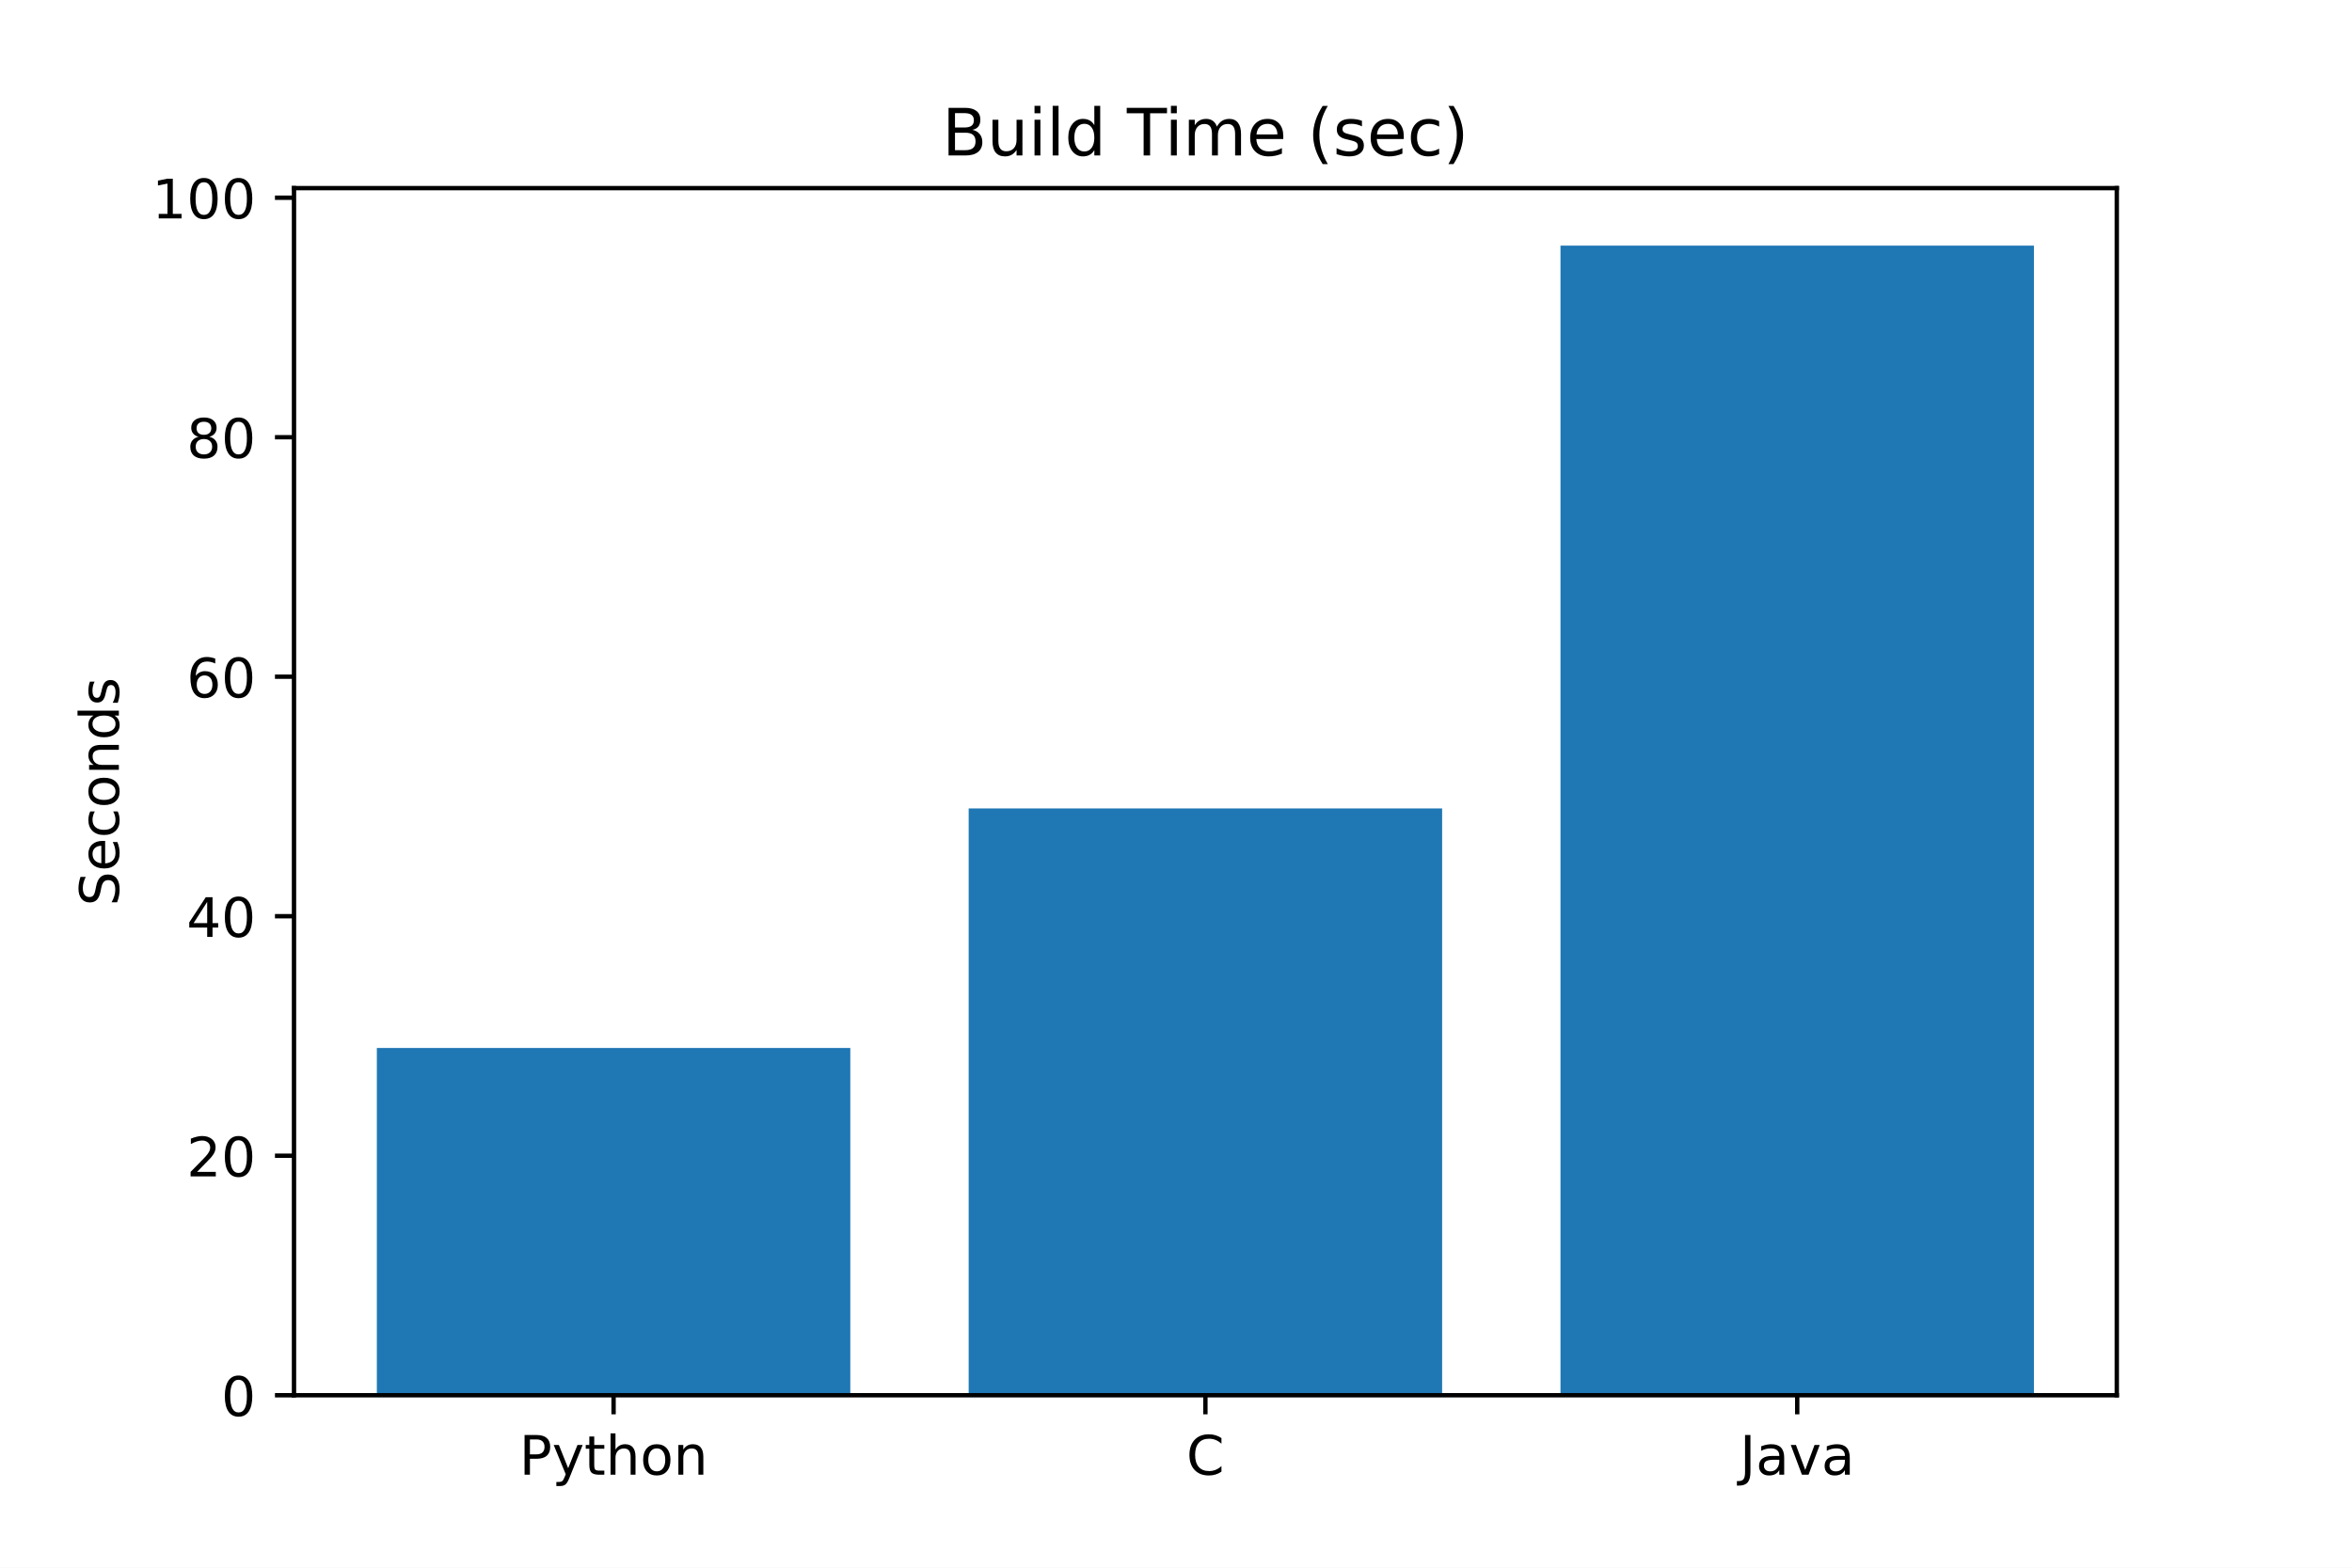
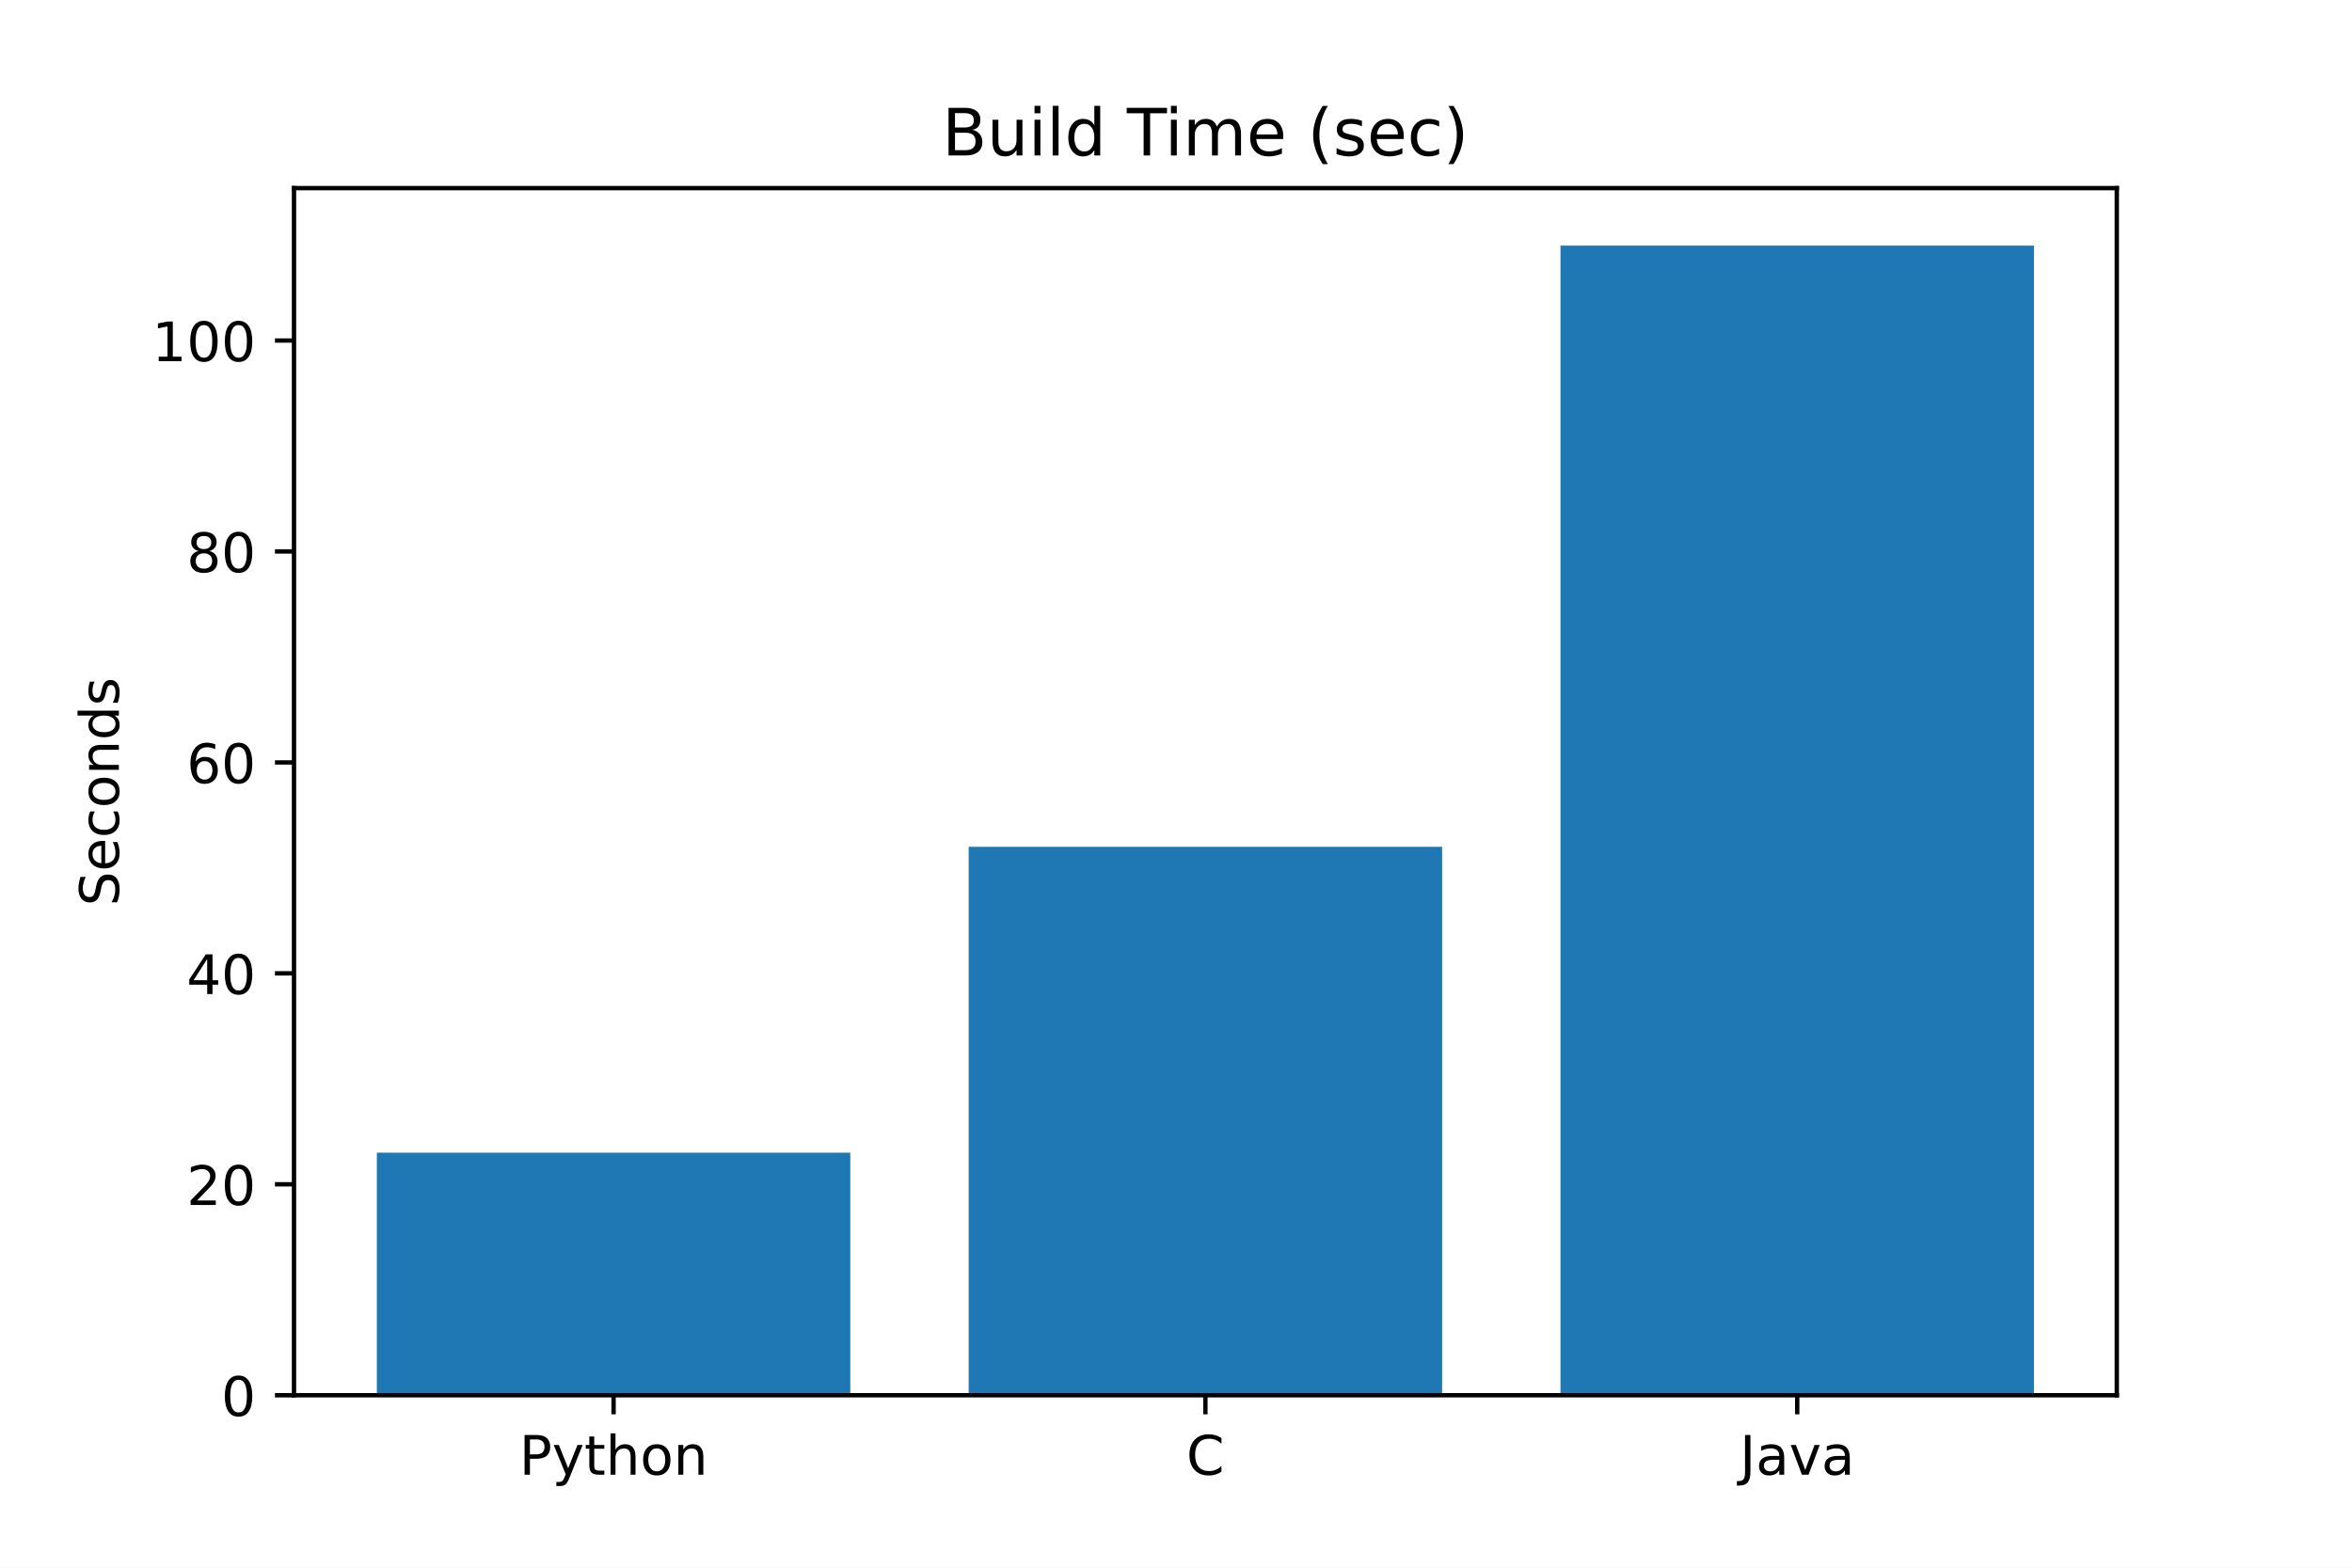
<svg xmlns="http://www.w3.org/2000/svg" xmlns:xlink="http://www.w3.org/1999/xlink" width="432pt" height="288pt" viewBox="0 0 432 288" version="1.1">
  <defs>
    <style type="text/css">*{stroke-linejoin: round; stroke-linecap: butt}</style>
  </defs>
  <g id="figure_1">
    <g id="patch_1">
      <path d="M 0 288  L 432 288  L 432 0  L 0 0  z " style="fill: #ffffff" />
    </g>
    <g id="axes_1">
      <g id="patch_2">
        <path d="M 54 256.32  L 388.8 256.32  L 388.8 34.56  L 54 34.56  z " style="fill: #ffffff" />
      </g>
      <g id="patch_3">
-         <path d="M 69.218 256.32  L 156.179 256.32  L 156.179 192.52  L 69.218 192.52  z " clip-path="url(#p5bb30f063b)" style="fill: #1f77b4" />
+         <path d="M 69.218 256.32  L 156.179 256.32  L 156.179 211.755  L 69.218 211.755  z " clip-path="url(#p83f73d3a63)" style="fill: #1f77b4" />
      </g>
      <g id="patch_4">
-         <path d="M 177.919 256.32  L 264.881 256.32  L 264.881 148.52  L 177.919 148.52  z " clip-path="url(#p5bb30f063b)" style="fill: #1f77b4" />
+         <path d="M 177.919 256.32  L 264.881 256.32  L 264.881 155.564  L 177.919 155.564  z " clip-path="url(#p83f73d3a63)" style="fill: #1f77b4" />
      </g>
      <g id="patch_5">
-         <path d="M 286.621 256.32  L 373.582 256.32  L 373.582 45.12  L 286.621 45.12  z " clip-path="url(#p5bb30f063b)" style="fill: #1f77b4" />
+         <path d="M 286.621 256.32  L 373.582 256.32  L 373.582 45.12  L 286.621 45.12  z " clip-path="url(#p83f73d3a63)" style="fill: #1f77b4" />
      </g>
      <g id="matplotlib.axis_1">
        <g id="xtick_1">
          <g id="line2d_1">
            <defs>
-               <path id="mcc81acb267" d="M 0 0  L 0 3.5  " style="stroke: #000000; stroke-width: 0.8" />
+               <path id="m0ae05f8f55" d="M 0 0  L 0 3.5  " style="stroke: #000000; stroke-width: 0.8" />
            </defs>
            <g>
-               <use xlink:href="#mcc81acb267" x="112.699" y="256.32" style="stroke: #000000; stroke-width: 0.8" />
+               <use xlink:href="#m0ae05f8f55" x="112.699" y="256.32" style="stroke: #000000; stroke-width: 0.8" />
            </g>
          </g>
          <g id="text_1">
            <g transform="translate(95.36745 270.9184) scale(0.1 -0.1)">
              <defs>
                <path id="DejaVuSans-50" d="M 1259 4147  L 1259 2394  L 2053 2394  Q 2494 2394 2734 2622  Q 2975 2850 2975 3272  Q 2975 3691 2734 3919  Q 2494 4147 2053 4147  L 1259 4147  z M 628 4666  L 2053 4666  Q 2838 4666 3239 4311  Q 3641 3956 3641 3272  Q 3641 2581 3239 2228  Q 2838 1875 2053 1875  L 1259 1875  L 1259 0  L 628 0  L 628 4666  z " transform="scale(0.015625)" />
                <path id="DejaVuSans-79" d="M 2059 -325  Q 1816 -950 1584 -1140  Q 1353 -1331 966 -1331  L 506 -1331  L 506 -850  L 844 -850  Q 1081 -850 1212 -737  Q 1344 -625 1503 -206  L 1606 56  L 191 3500  L 800 3500  L 1894 763  L 2988 3500  L 3597 3500  L 2059 -325  z " transform="scale(0.015625)" />
                <path id="DejaVuSans-74" d="M 1172 4494  L 1172 3500  L 2356 3500  L 2356 3053  L 1172 3053  L 1172 1153  Q 1172 725 1289 603  Q 1406 481 1766 481  L 2356 481  L 2356 0  L 1766 0  Q 1100 0 847 248  Q 594 497 594 1153  L 594 3053  L 172 3053  L 172 3500  L 594 3500  L 594 4494  L 1172 4494  z " transform="scale(0.015625)" />
                <path id="DejaVuSans-68" d="M 3513 2113  L 3513 0  L 2938 0  L 2938 2094  Q 2938 2591 2744 2837  Q 2550 3084 2163 3084  Q 1697 3084 1428 2787  Q 1159 2491 1159 1978  L 1159 0  L 581 0  L 581 4863  L 1159 4863  L 1159 2956  Q 1366 3272 1645 3428  Q 1925 3584 2291 3584  Q 2894 3584 3203 3211  Q 3513 2838 3513 2113  z " transform="scale(0.015625)" />
                <path id="DejaVuSans-6f" d="M 1959 3097  Q 1497 3097 1228 2736  Q 959 2375 959 1747  Q 959 1119 1226 758  Q 1494 397 1959 397  Q 2419 397 2687 759  Q 2956 1122 2956 1747  Q 2956 2369 2687 2733  Q 2419 3097 1959 3097  z M 1959 3584  Q 2709 3584 3137 3096  Q 3566 2609 3566 1747  Q 3566 888 3137 398  Q 2709 -91 1959 -91  Q 1206 -91 779 398  Q 353 888 353 1747  Q 353 2609 779 3096  Q 1206 3584 1959 3584  z " transform="scale(0.015625)" />
                <path id="DejaVuSans-6e" d="M 3513 2113  L 3513 0  L 2938 0  L 2938 2094  Q 2938 2591 2744 2837  Q 2550 3084 2163 3084  Q 1697 3084 1428 2787  Q 1159 2491 1159 1978  L 1159 0  L 581 0  L 581 3500  L 1159 3500  L 1159 2956  Q 1366 3272 1645 3428  Q 1925 3584 2291 3584  Q 2894 3584 3203 3211  Q 3513 2838 3513 2113  z " transform="scale(0.015625)" />
              </defs>
              <use xlink:href="#DejaVuSans-50" />
              <use xlink:href="#DejaVuSans-79" transform="translate(60.30273 0)" />
              <use xlink:href="#DejaVuSans-74" transform="translate(119.4824 0)" />
              <use xlink:href="#DejaVuSans-68" transform="translate(158.6914 0)" />
              <use xlink:href="#DejaVuSans-6f" transform="translate(222.0703 0)" />
              <use xlink:href="#DejaVuSans-6e" transform="translate(283.252 0)" />
            </g>
          </g>
        </g>
        <g id="xtick_2">
          <g id="line2d_2">
            <g>
-               <use xlink:href="#mcc81acb267" x="221.4" y="256.32" style="stroke: #000000; stroke-width: 0.8" />
+               <use xlink:href="#m0ae05f8f55" x="221.4" y="256.32" style="stroke: #000000; stroke-width: 0.8" />
            </g>
          </g>
          <g id="text_2">
            <g transform="translate(217.9086 270.9184) scale(0.1 -0.1)">
              <defs>
                <path id="DejaVuSans-43" d="M 4122 4306  L 4122 3641  Q 3803 3938 3442 4084  Q 3081 4231 2675 4231  Q 1875 4231 1450 3742  Q 1025 3253 1025 2328  Q 1025 1406 1450 917  Q 1875 428 2675 428  Q 3081 428 3442 575  Q 3803 722 4122 1019  L 4122 359  Q 3791 134 3420 21  Q 3050 -91 2638 -91  Q 1578 -91 968 557  Q 359 1206 359 2328  Q 359 3453 968 4101  Q 1578 4750 2638 4750  Q 3056 4750 3426 4639  Q 3797 4528 4122 4306  z " transform="scale(0.015625)" />
              </defs>
              <use xlink:href="#DejaVuSans-43" />
            </g>
          </g>
        </g>
        <g id="xtick_3">
          <g id="line2d_3">
            <g>
-               <use xlink:href="#mcc81acb267" x="330.101" y="256.32" style="stroke: #000000; stroke-width: 0.8" />
+               <use xlink:href="#m0ae05f8f55" x="330.101" y="256.32" style="stroke: #000000; stroke-width: 0.8" />
            </g>
          </g>
          <g id="text_3">
            <g transform="translate(319.5388 270.9184) scale(0.1 -0.1)">
              <defs>
                <path id="DejaVuSans-4a" d="M 628 4666  L 1259 4666  L 1259 325  Q 1259 -519 939 -900  Q 619 -1281 -91 -1281  L -331 -1281  L -331 -750  L -134 -750  Q 284 -750 456 -515  Q 628 -281 628 325  L 628 4666  z " transform="scale(0.015625)" />
                <path id="DejaVuSans-61" d="M 2194 1759  Q 1497 1759 1228 1600  Q 959 1441 959 1056  Q 959 750 1161 570  Q 1363 391 1709 391  Q 2188 391 2477 730  Q 2766 1069 2766 1631  L 2766 1759  L 2194 1759  z M 3341 1997  L 3341 0  L 2766 0  L 2766 531  Q 2569 213 2275 61  Q 1981 -91 1556 -91  Q 1019 -91 701 211  Q 384 513 384 1019  Q 384 1609 779 1909  Q 1175 2209 1959 2209  L 2766 2209  L 2766 2266  Q 2766 2663 2505 2880  Q 2244 3097 1772 3097  Q 1472 3097 1187 3025  Q 903 2953 641 2809  L 641 3341  Q 956 3463 1253 3523  Q 1550 3584 1831 3584  Q 2591 3584 2966 3190  Q 3341 2797 3341 1997  z " transform="scale(0.015625)" />
                <path id="DejaVuSans-76" d="M 191 3500  L 800 3500  L 1894 563  L 2988 3500  L 3597 3500  L 2284 0  L 1503 0  L 191 3500  z " transform="scale(0.015625)" />
              </defs>
              <use xlink:href="#DejaVuSans-4a" />
              <use xlink:href="#DejaVuSans-61" transform="translate(29.49219 0)" />
              <use xlink:href="#DejaVuSans-76" transform="translate(90.77148 0)" />
              <use xlink:href="#DejaVuSans-61" transform="translate(149.9512 0)" />
            </g>
          </g>
        </g>
      </g>
      <g id="matplotlib.axis_2">
        <g id="ytick_1">
          <g id="line2d_4">
            <defs>
-               <path id="m1a7e3a4748" d="M 0 0  L -3.5 0  " style="stroke: #000000; stroke-width: 0.8" />
+               <path id="m4ca76ef0b7" d="M 0 0  L -3.5 0  " style="stroke: #000000; stroke-width: 0.8" />
            </defs>
            <g>
-               <use xlink:href="#m1a7e3a4748" x="54" y="256.32" style="stroke: #000000; stroke-width: 0.8" />
+               <use xlink:href="#m4ca76ef0b7" x="54" y="256.32" style="stroke: #000000; stroke-width: 0.8" />
            </g>
          </g>
          <g id="text_4">
            <g transform="translate(40.6375 260.1192) scale(0.1 -0.1)">
              <defs>
                <path id="DejaVuSans-30" d="M 2034 4250  Q 1547 4250 1301 3770  Q 1056 3291 1056 2328  Q 1056 1369 1301 889  Q 1547 409 2034 409  Q 2525 409 2770 889  Q 3016 1369 3016 2328  Q 3016 3291 2770 3770  Q 2525 4250 2034 4250  z M 2034 4750  Q 2819 4750 3233 4129  Q 3647 3509 3647 2328  Q 3647 1150 3233 529  Q 2819 -91 2034 -91  Q 1250 -91 836 529  Q 422 1150 422 2328  Q 422 3509 836 4129  Q 1250 4750 2034 4750  z " transform="scale(0.015625)" />
              </defs>
              <use xlink:href="#DejaVuSans-30" />
            </g>
          </g>
        </g>
        <g id="ytick_2">
          <g id="line2d_5">
            <g>
-               <use xlink:href="#m1a7e3a4748" x="54" y="212.32" style="stroke: #000000; stroke-width: 0.8" />
+               <use xlink:href="#m4ca76ef0b7" x="54" y="217.568" style="stroke: #000000; stroke-width: 0.8" />
            </g>
          </g>
          <g id="text_5">
-             <g transform="translate(34.275 216.1192) scale(0.1 -0.1)">
+             <g transform="translate(34.275 221.3669) scale(0.1 -0.1)">
              <defs>
                <path id="DejaVuSans-32" d="M 1228 531  L 3431 531  L 3431 0  L 469 0  L 469 531  Q 828 903 1448 1529  Q 2069 2156 2228 2338  Q 2531 2678 2651 2914  Q 2772 3150 2772 3378  Q 2772 3750 2511 3984  Q 2250 4219 1831 4219  Q 1534 4219 1204 4116  Q 875 4013 500 3803  L 500 4441  Q 881 4594 1212 4672  Q 1544 4750 1819 4750  Q 2544 4750 2975 4387  Q 3406 4025 3406 3419  Q 3406 3131 3298 2873  Q 3191 2616 2906 2266  Q 2828 2175 2409 1742  Q 1991 1309 1228 531  z " transform="scale(0.015625)" />
              </defs>
              <use xlink:href="#DejaVuSans-32" />
              <use xlink:href="#DejaVuSans-30" transform="translate(63.62305 0)" />
            </g>
          </g>
        </g>
        <g id="ytick_3">
          <g id="line2d_6">
            <g>
-               <use xlink:href="#m1a7e3a4748" x="54" y="168.32" style="stroke: #000000; stroke-width: 0.8" />
+               <use xlink:href="#m4ca76ef0b7" x="54" y="178.815" style="stroke: #000000; stroke-width: 0.8" />
            </g>
          </g>
          <g id="text_6">
-             <g transform="translate(34.275 172.1192) scale(0.1 -0.1)">
+             <g transform="translate(34.275 182.6146) scale(0.1 -0.1)">
              <defs>
                <path id="DejaVuSans-34" d="M 2419 4116  L 825 1625  L 2419 1625  L 2419 4116  z M 2253 4666  L 3047 4666  L 3047 1625  L 3713 1625  L 3713 1100  L 3047 1100  L 3047 0  L 2419 0  L 2419 1100  L 313 1100  L 313 1709  L 2253 4666  z " transform="scale(0.015625)" />
              </defs>
              <use xlink:href="#DejaVuSans-34" />
              <use xlink:href="#DejaVuSans-30" transform="translate(63.62305 0)" />
            </g>
          </g>
        </g>
        <g id="ytick_4">
          <g id="line2d_7">
            <g>
-               <use xlink:href="#m1a7e3a4748" x="54" y="124.32" style="stroke: #000000; stroke-width: 0.8" />
+               <use xlink:href="#m4ca76ef0b7" x="54" y="140.063" style="stroke: #000000; stroke-width: 0.8" />
            </g>
          </g>
          <g id="text_7">
-             <g transform="translate(34.275 128.1192) scale(0.1 -0.1)">
+             <g transform="translate(34.275 143.8623) scale(0.1 -0.1)">
              <defs>
                <path id="DejaVuSans-36" d="M 2113 2584  Q 1688 2584 1439 2293  Q 1191 2003 1191 1497  Q 1191 994 1439 701  Q 1688 409 2113 409  Q 2538 409 2786 701  Q 3034 994 3034 1497  Q 3034 2003 2786 2293  Q 2538 2584 2113 2584  z M 3366 4563  L 3366 3988  Q 3128 4100 2886 4159  Q 2644 4219 2406 4219  Q 1781 4219 1451 3797  Q 1122 3375 1075 2522  Q 1259 2794 1537 2939  Q 1816 3084 2150 3084  Q 2853 3084 3261 2657  Q 3669 2231 3669 1497  Q 3669 778 3244 343  Q 2819 -91 2113 -91  Q 1303 -91 875 529  Q 447 1150 447 2328  Q 447 3434 972 4092  Q 1497 4750 2381 4750  Q 2619 4750 2861 4703  Q 3103 4656 3366 4563  z " transform="scale(0.015625)" />
              </defs>
              <use xlink:href="#DejaVuSans-36" />
              <use xlink:href="#DejaVuSans-30" transform="translate(63.62305 0)" />
            </g>
          </g>
        </g>
        <g id="ytick_5">
          <g id="line2d_8">
            <g>
-               <use xlink:href="#m1a7e3a4748" x="54" y="80.32" style="stroke: #000000; stroke-width: 0.8" />
+               <use xlink:href="#m4ca76ef0b7" x="54" y="101.311" style="stroke: #000000; stroke-width: 0.8" />
            </g>
          </g>
          <g id="text_8">
-             <g transform="translate(34.275 84.11922) scale(0.1 -0.1)">
+             <g transform="translate(34.275 105.11) scale(0.1 -0.1)">
              <defs>
                <path id="DejaVuSans-38" d="M 2034 2216  Q 1584 2216 1326 1975  Q 1069 1734 1069 1313  Q 1069 891 1326 650  Q 1584 409 2034 409  Q 2484 409 2743 651  Q 3003 894 3003 1313  Q 3003 1734 2745 1975  Q 2488 2216 2034 2216  z M 1403 2484  Q 997 2584 770 2862  Q 544 3141 544 3541  Q 544 4100 942 4425  Q 1341 4750 2034 4750  Q 2731 4750 3128 4425  Q 3525 4100 3525 3541  Q 3525 3141 3298 2862  Q 3072 2584 2669 2484  Q 3125 2378 3379 2068  Q 3634 1759 3634 1313  Q 3634 634 3220 271  Q 2806 -91 2034 -91  Q 1263 -91 848 271  Q 434 634 434 1313  Q 434 1759 690 2068  Q 947 2378 1403 2484  z M 1172 3481  Q 1172 3119 1398 2916  Q 1625 2713 2034 2713  Q 2441 2713 2670 2916  Q 2900 3119 2900 3481  Q 2900 3844 2670 4047  Q 2441 4250 2034 4250  Q 1625 4250 1398 4047  Q 1172 3844 1172 3481  z " transform="scale(0.015625)" />
              </defs>
              <use xlink:href="#DejaVuSans-38" />
              <use xlink:href="#DejaVuSans-30" transform="translate(63.62305 0)" />
            </g>
          </g>
        </g>
        <g id="ytick_6">
          <g id="line2d_9">
            <g>
-               <use xlink:href="#m1a7e3a4748" x="54" y="36.32" style="stroke: #000000; stroke-width: 0.8" />
+               <use xlink:href="#m4ca76ef0b7" x="54" y="62.559" style="stroke: #000000; stroke-width: 0.8" />
            </g>
          </g>
          <g id="text_9">
-             <g transform="translate(27.9125 40.11922) scale(0.1 -0.1)">
+             <g transform="translate(27.9125 66.35775) scale(0.1 -0.1)">
              <defs>
                <path id="DejaVuSans-31" d="M 794 531  L 1825 531  L 1825 4091  L 703 3866  L 703 4441  L 1819 4666  L 2450 4666  L 2450 531  L 3481 531  L 3481 0  L 794 0  L 794 531  z " transform="scale(0.015625)" />
              </defs>
              <use xlink:href="#DejaVuSans-31" />
              <use xlink:href="#DejaVuSans-30" transform="translate(63.62305 0)" />
              <use xlink:href="#DejaVuSans-30" transform="translate(127.2461 0)" />
            </g>
          </g>
        </g>
        <g id="text_10">
          <g transform="translate(21.83281 166.447) rotate(-90) scale(0.1 -0.1)">
            <defs>
              <path id="DejaVuSans-53" d="M 3425 4513  L 3425 3897  Q 3066 4069 2747 4153  Q 2428 4238 2131 4238  Q 1616 4238 1336 4038  Q 1056 3838 1056 3469  Q 1056 3159 1242 3001  Q 1428 2844 1947 2747  L 2328 2669  Q 3034 2534 3370 2195  Q 3706 1856 3706 1288  Q 3706 609 3251 259  Q 2797 -91 1919 -91  Q 1588 -91 1214 -16  Q 841 59 441 206  L 441 856  Q 825 641 1194 531  Q 1563 422 1919 422  Q 2459 422 2753 634  Q 3047 847 3047 1241  Q 3047 1584 2836 1778  Q 2625 1972 2144 2069  L 1759 2144  Q 1053 2284 737 2584  Q 422 2884 422 3419  Q 422 4038 858 4394  Q 1294 4750 2059 4750  Q 2388 4750 2728 4690  Q 3069 4631 3425 4513  z " transform="scale(0.015625)" />
              <path id="DejaVuSans-65" d="M 3597 1894  L 3597 1613  L 953 1613  Q 991 1019 1311 708  Q 1631 397 2203 397  Q 2534 397 2845 478  Q 3156 559 3463 722  L 3463 178  Q 3153 47 2828 -22  Q 2503 -91 2169 -91  Q 1331 -91 842 396  Q 353 884 353 1716  Q 353 2575 817 3079  Q 1281 3584 2069 3584  Q 2775 3584 3186 3129  Q 3597 2675 3597 1894  z M 3022 2063  Q 3016 2534 2758 2815  Q 2500 3097 2075 3097  Q 1594 3097 1305 2825  Q 1016 2553 972 2059  L 3022 2063  z " transform="scale(0.015625)" />
              <path id="DejaVuSans-63" d="M 3122 3366  L 3122 2828  Q 2878 2963 2633 3030  Q 2388 3097 2138 3097  Q 1578 3097 1268 2742  Q 959 2388 959 1747  Q 959 1106 1268 751  Q 1578 397 2138 397  Q 2388 397 2633 464  Q 2878 531 3122 666  L 3122 134  Q 2881 22 2623 -34  Q 2366 -91 2075 -91  Q 1284 -91 818 406  Q 353 903 353 1747  Q 353 2603 823 3093  Q 1294 3584 2113 3584  Q 2378 3584 2631 3529  Q 2884 3475 3122 3366  z " transform="scale(0.015625)" />
              <path id="DejaVuSans-64" d="M 2906 2969  L 2906 4863  L 3481 4863  L 3481 0  L 2906 0  L 2906 525  Q 2725 213 2448 61  Q 2172 -91 1784 -91  Q 1150 -91 751 415  Q 353 922 353 1747  Q 353 2572 751 3078  Q 1150 3584 1784 3584  Q 2172 3584 2448 3432  Q 2725 3281 2906 2969  z M 947 1747  Q 947 1113 1208 752  Q 1469 391 1925 391  Q 2381 391 2643 752  Q 2906 1113 2906 1747  Q 2906 2381 2643 2742  Q 2381 3103 1925 3103  Q 1469 3103 1208 2742  Q 947 2381 947 1747  z " transform="scale(0.015625)" />
              <path id="DejaVuSans-73" d="M 2834 3397  L 2834 2853  Q 2591 2978 2328 3040  Q 2066 3103 1784 3103  Q 1356 3103 1142 2972  Q 928 2841 928 2578  Q 928 2378 1081 2264  Q 1234 2150 1697 2047  L 1894 2003  Q 2506 1872 2764 1633  Q 3022 1394 3022 966  Q 3022 478 2636 193  Q 2250 -91 1575 -91  Q 1294 -91 989 -36  Q 684 19 347 128  L 347 722  Q 666 556 975 473  Q 1284 391 1588 391  Q 1994 391 2212 530  Q 2431 669 2431 922  Q 2431 1156 2273 1281  Q 2116 1406 1581 1522  L 1381 1569  Q 847 1681 609 1914  Q 372 2147 372 2553  Q 372 3047 722 3315  Q 1072 3584 1716 3584  Q 2034 3584 2315 3537  Q 2597 3491 2834 3397  z " transform="scale(0.015625)" />
            </defs>
            <use xlink:href="#DejaVuSans-53" />
            <use xlink:href="#DejaVuSans-65" transform="translate(63.47656 0)" />
            <use xlink:href="#DejaVuSans-63" transform="translate(125 0)" />
            <use xlink:href="#DejaVuSans-6f" transform="translate(179.9805 0)" />
            <use xlink:href="#DejaVuSans-6e" transform="translate(241.1621 0)" />
            <use xlink:href="#DejaVuSans-64" transform="translate(304.541 0)" />
            <use xlink:href="#DejaVuSans-73" transform="translate(368.0176 0)" />
          </g>
        </g>
      </g>
      <g id="patch_6">
        <path d="M 54 256.32  L 54 34.56  " style="fill: none; stroke: #000000; stroke-width: 0.8; stroke-linejoin: miter; stroke-linecap: square" />
      </g>
      <g id="patch_7">
        <path d="M 388.8 256.32  L 388.8 34.56  " style="fill: none; stroke: #000000; stroke-width: 0.8; stroke-linejoin: miter; stroke-linecap: square" />
      </g>
      <g id="patch_8">
        <path d="M 54 256.32  L 388.8 256.32  " style="fill: none; stroke: #000000; stroke-width: 0.8; stroke-linejoin: miter; stroke-linecap: square" />
      </g>
      <g id="patch_9">
        <path d="M 54 34.56  L 388.8 34.56  " style="fill: none; stroke: #000000; stroke-width: 0.8; stroke-linejoin: miter; stroke-linecap: square" />
      </g>
      <g id="text_11">
        <g transform="translate(173.0456 28.56) scale(0.12 -0.12)">
          <defs>
            <path id="DejaVuSans-42" d="M 1259 2228  L 1259 519  L 2272 519  Q 2781 519 3026 730  Q 3272 941 3272 1375  Q 3272 1813 3026 2020  Q 2781 2228 2272 2228  L 1259 2228  z M 1259 4147  L 1259 2741  L 2194 2741  Q 2656 2741 2882 2914  Q 3109 3088 3109 3444  Q 3109 3797 2882 3972  Q 2656 4147 2194 4147  L 1259 4147  z M 628 4666  L 2241 4666  Q 2963 4666 3353 4366  Q 3744 4066 3744 3513  Q 3744 3084 3544 2831  Q 3344 2578 2956 2516  Q 3422 2416 3680 2098  Q 3938 1781 3938 1306  Q 3938 681 3513 340  Q 3088 0 2303 0  L 628 0  L 628 4666  z " transform="scale(0.015625)" />
            <path id="DejaVuSans-75" d="M 544 1381  L 544 3500  L 1119 3500  L 1119 1403  Q 1119 906 1312 657  Q 1506 409 1894 409  Q 2359 409 2629 706  Q 2900 1003 2900 1516  L 2900 3500  L 3475 3500  L 3475 0  L 2900 0  L 2900 538  Q 2691 219 2414 64  Q 2138 -91 1772 -91  Q 1169 -91 856 284  Q 544 659 544 1381  z M 1991 3584  L 1991 3584  z " transform="scale(0.015625)" />
            <path id="DejaVuSans-69" d="M 603 3500  L 1178 3500  L 1178 0  L 603 0  L 603 3500  z M 603 4863  L 1178 4863  L 1178 4134  L 603 4134  L 603 4863  z " transform="scale(0.015625)" />
            <path id="DejaVuSans-6c" d="M 603 4863  L 1178 4863  L 1178 0  L 603 0  L 603 4863  z " transform="scale(0.015625)" />
            <path id="DejaVuSans-20" transform="scale(0.015625)" />
            <path id="DejaVuSans-54" d="M -19 4666  L 3928 4666  L 3928 4134  L 2272 4134  L 2272 0  L 1638 0  L 1638 4134  L -19 4134  L -19 4666  z " transform="scale(0.015625)" />
            <path id="DejaVuSans-6d" d="M 3328 2828  Q 3544 3216 3844 3400  Q 4144 3584 4550 3584  Q 5097 3584 5394 3201  Q 5691 2819 5691 2113  L 5691 0  L 5113 0  L 5113 2094  Q 5113 2597 4934 2840  Q 4756 3084 4391 3084  Q 3944 3084 3684 2787  Q 3425 2491 3425 1978  L 3425 0  L 2847 0  L 2847 2094  Q 2847 2600 2669 2842  Q 2491 3084 2119 3084  Q 1678 3084 1418 2786  Q 1159 2488 1159 1978  L 1159 0  L 581 0  L 581 3500  L 1159 3500  L 1159 2956  Q 1356 3278 1631 3431  Q 1906 3584 2284 3584  Q 2666 3584 2933 3390  Q 3200 3197 3328 2828  z " transform="scale(0.015625)" />
            <path id="DejaVuSans-28" d="M 1984 4856  Q 1566 4138 1362 3434  Q 1159 2731 1159 2009  Q 1159 1288 1364 580  Q 1569 -128 1984 -844  L 1484 -844  Q 1016 -109 783 600  Q 550 1309 550 2009  Q 550 2706 781 3412  Q 1013 4119 1484 4856  L 1984 4856  z " transform="scale(0.015625)" />
            <path id="DejaVuSans-29" d="M 513 4856  L 1013 4856  Q 1481 4119 1714 3412  Q 1947 2706 1947 2009  Q 1947 1309 1714 600  Q 1481 -109 1013 -844  L 513 -844  Q 928 -128 1133 580  Q 1338 1288 1338 2009  Q 1338 2731 1133 3434  Q 928 4138 513 4856  z " transform="scale(0.015625)" />
          </defs>
          <use xlink:href="#DejaVuSans-42" />
          <use xlink:href="#DejaVuSans-75" transform="translate(68.60352 0)" />
          <use xlink:href="#DejaVuSans-69" transform="translate(131.9824 0)" />
          <use xlink:href="#DejaVuSans-6c" transform="translate(159.7656 0)" />
          <use xlink:href="#DejaVuSans-64" transform="translate(187.5488 0)" />
          <use xlink:href="#DejaVuSans-20" transform="translate(251.0254 0)" />
          <use xlink:href="#DejaVuSans-54" transform="translate(282.8125 0)" />
          <use xlink:href="#DejaVuSans-69" transform="translate(340.7715 0)" />
          <use xlink:href="#DejaVuSans-6d" transform="translate(368.5547 0)" />
          <use xlink:href="#DejaVuSans-65" transform="translate(465.9668 0)" />
          <use xlink:href="#DejaVuSans-20" transform="translate(527.4902 0)" />
          <use xlink:href="#DejaVuSans-28" transform="translate(559.2773 0)" />
          <use xlink:href="#DejaVuSans-73" transform="translate(598.291 0)" />
          <use xlink:href="#DejaVuSans-65" transform="translate(650.3906 0)" />
          <use xlink:href="#DejaVuSans-63" transform="translate(711.9141 0)" />
          <use xlink:href="#DejaVuSans-29" transform="translate(766.8945 0)" />
        </g>
      </g>
    </g>
  </g>
  <defs>
-     <clipPath id="p5bb30f063b">
+     <clipPath id="p83f73d3a63">
      <rect x="54" y="34.56" width="334.8" height="221.76" />
    </clipPath>
  </defs>
</svg>
